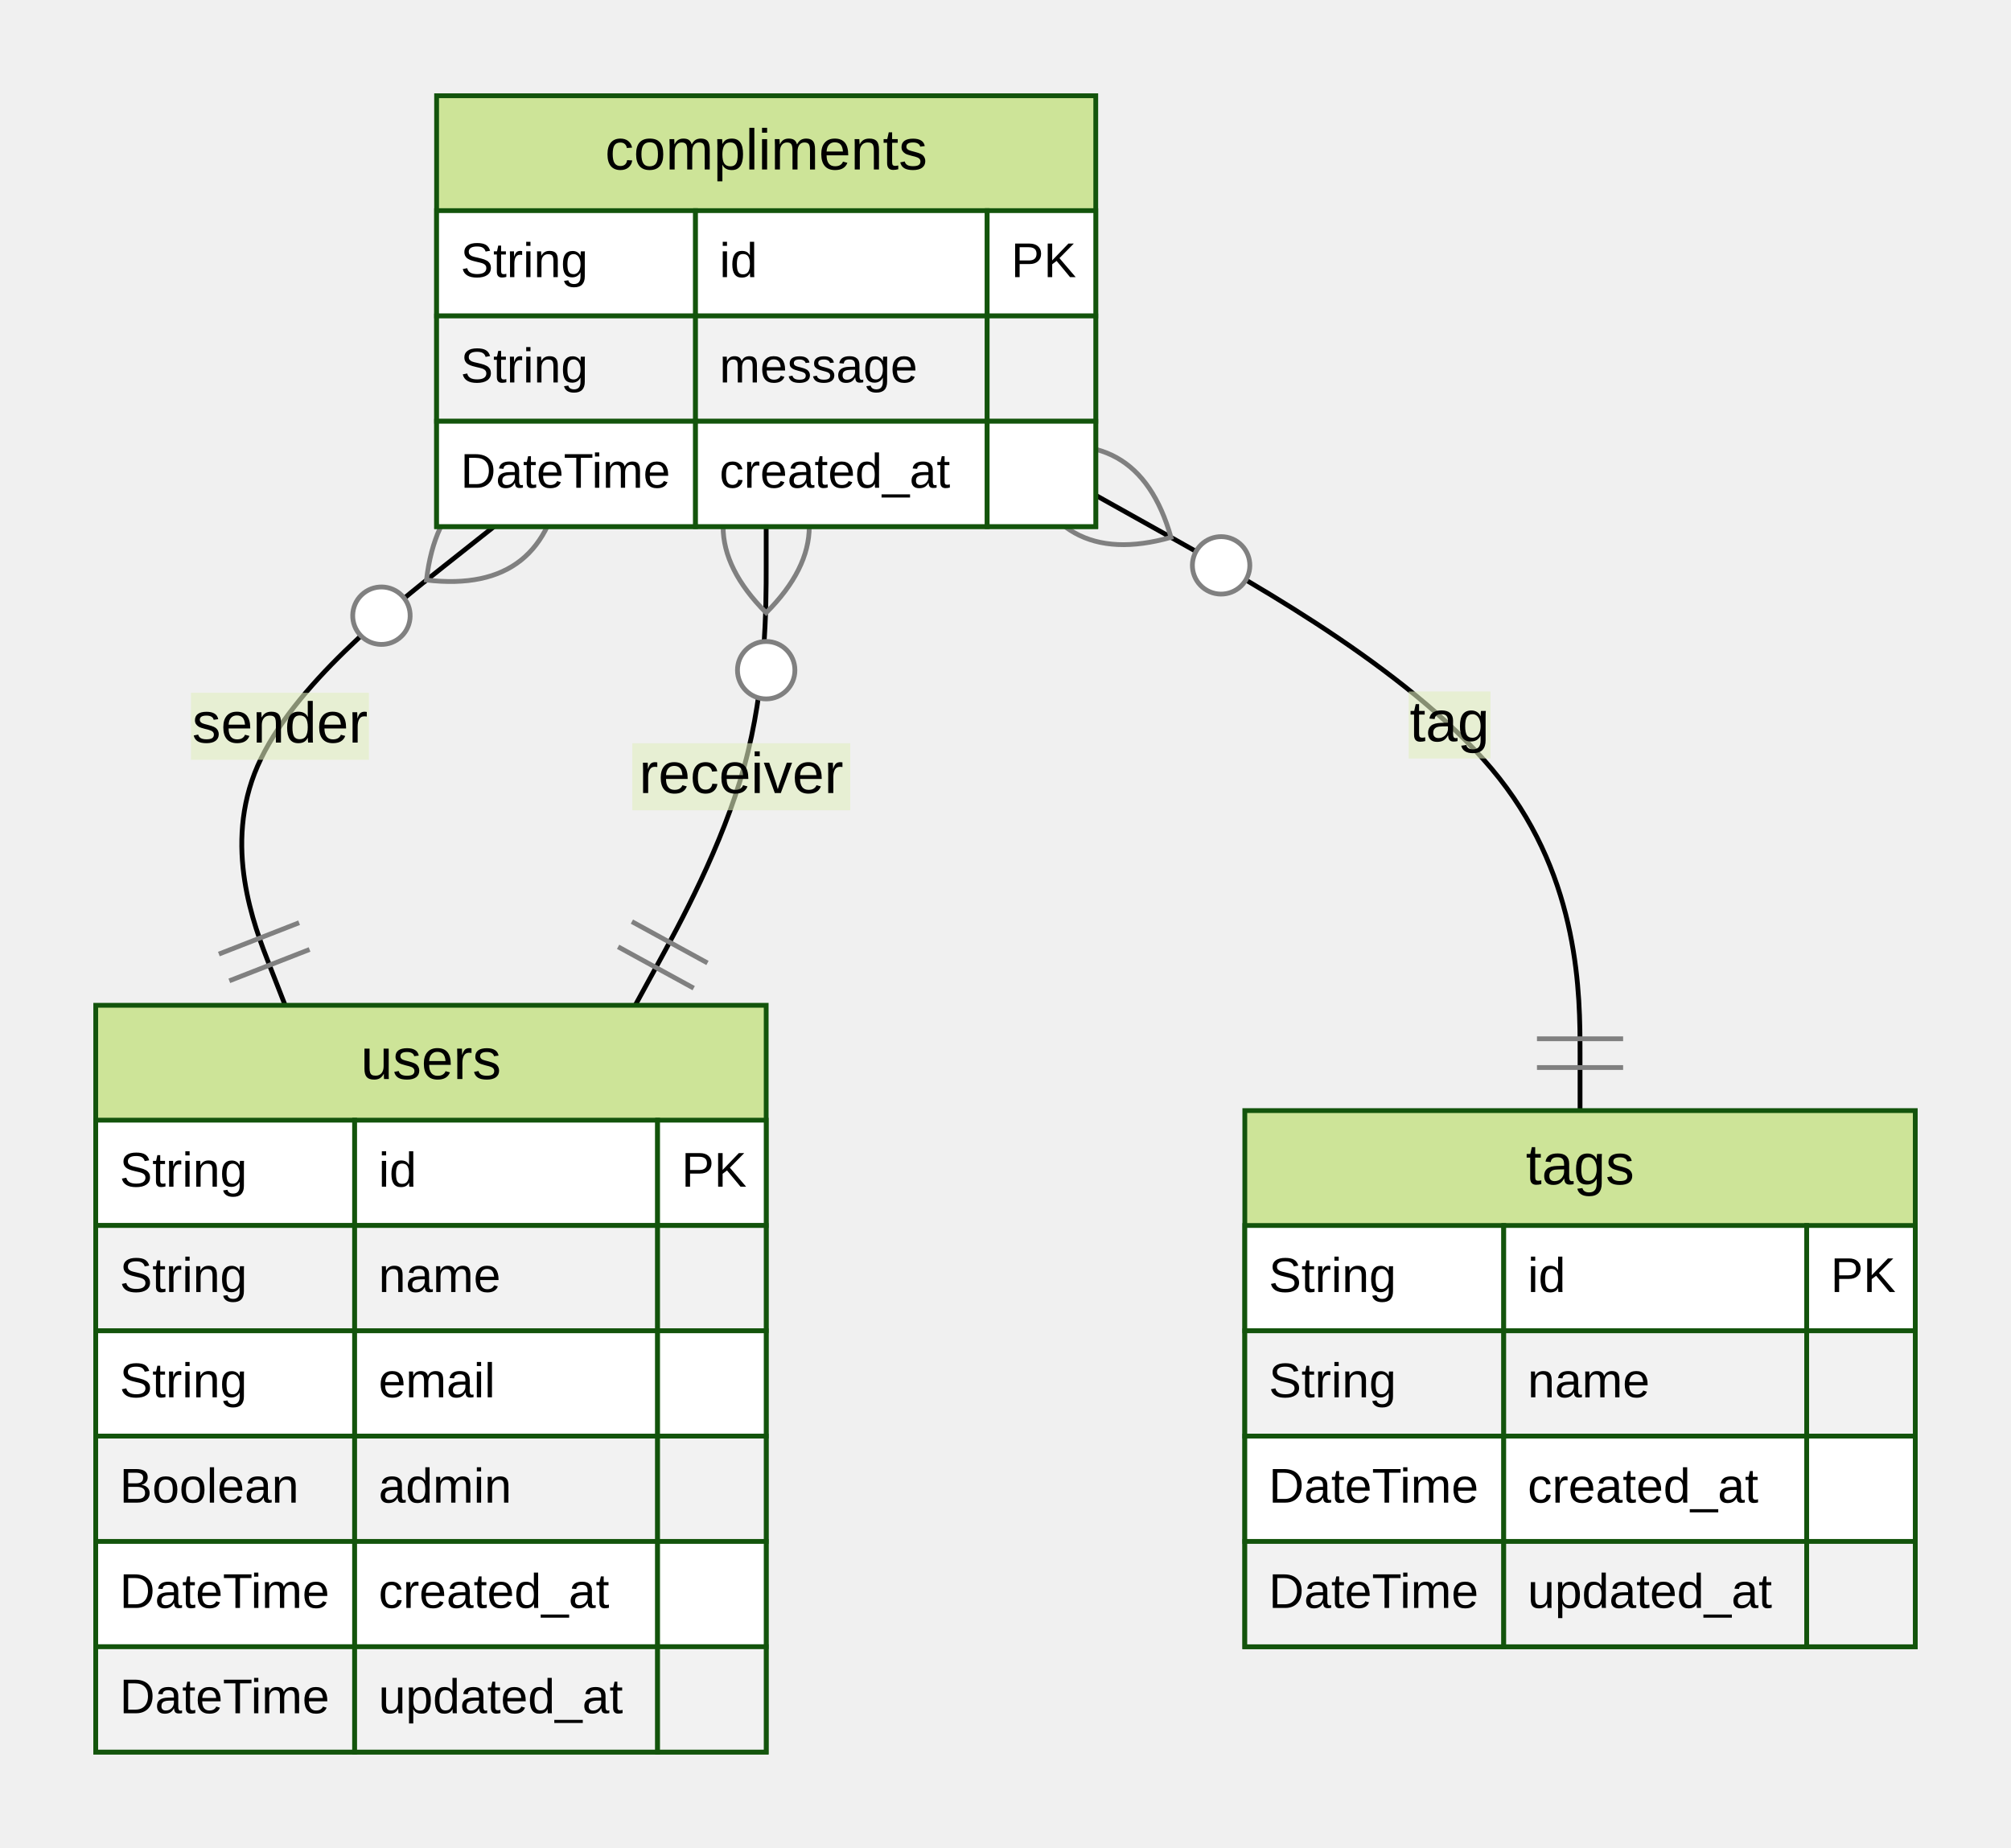
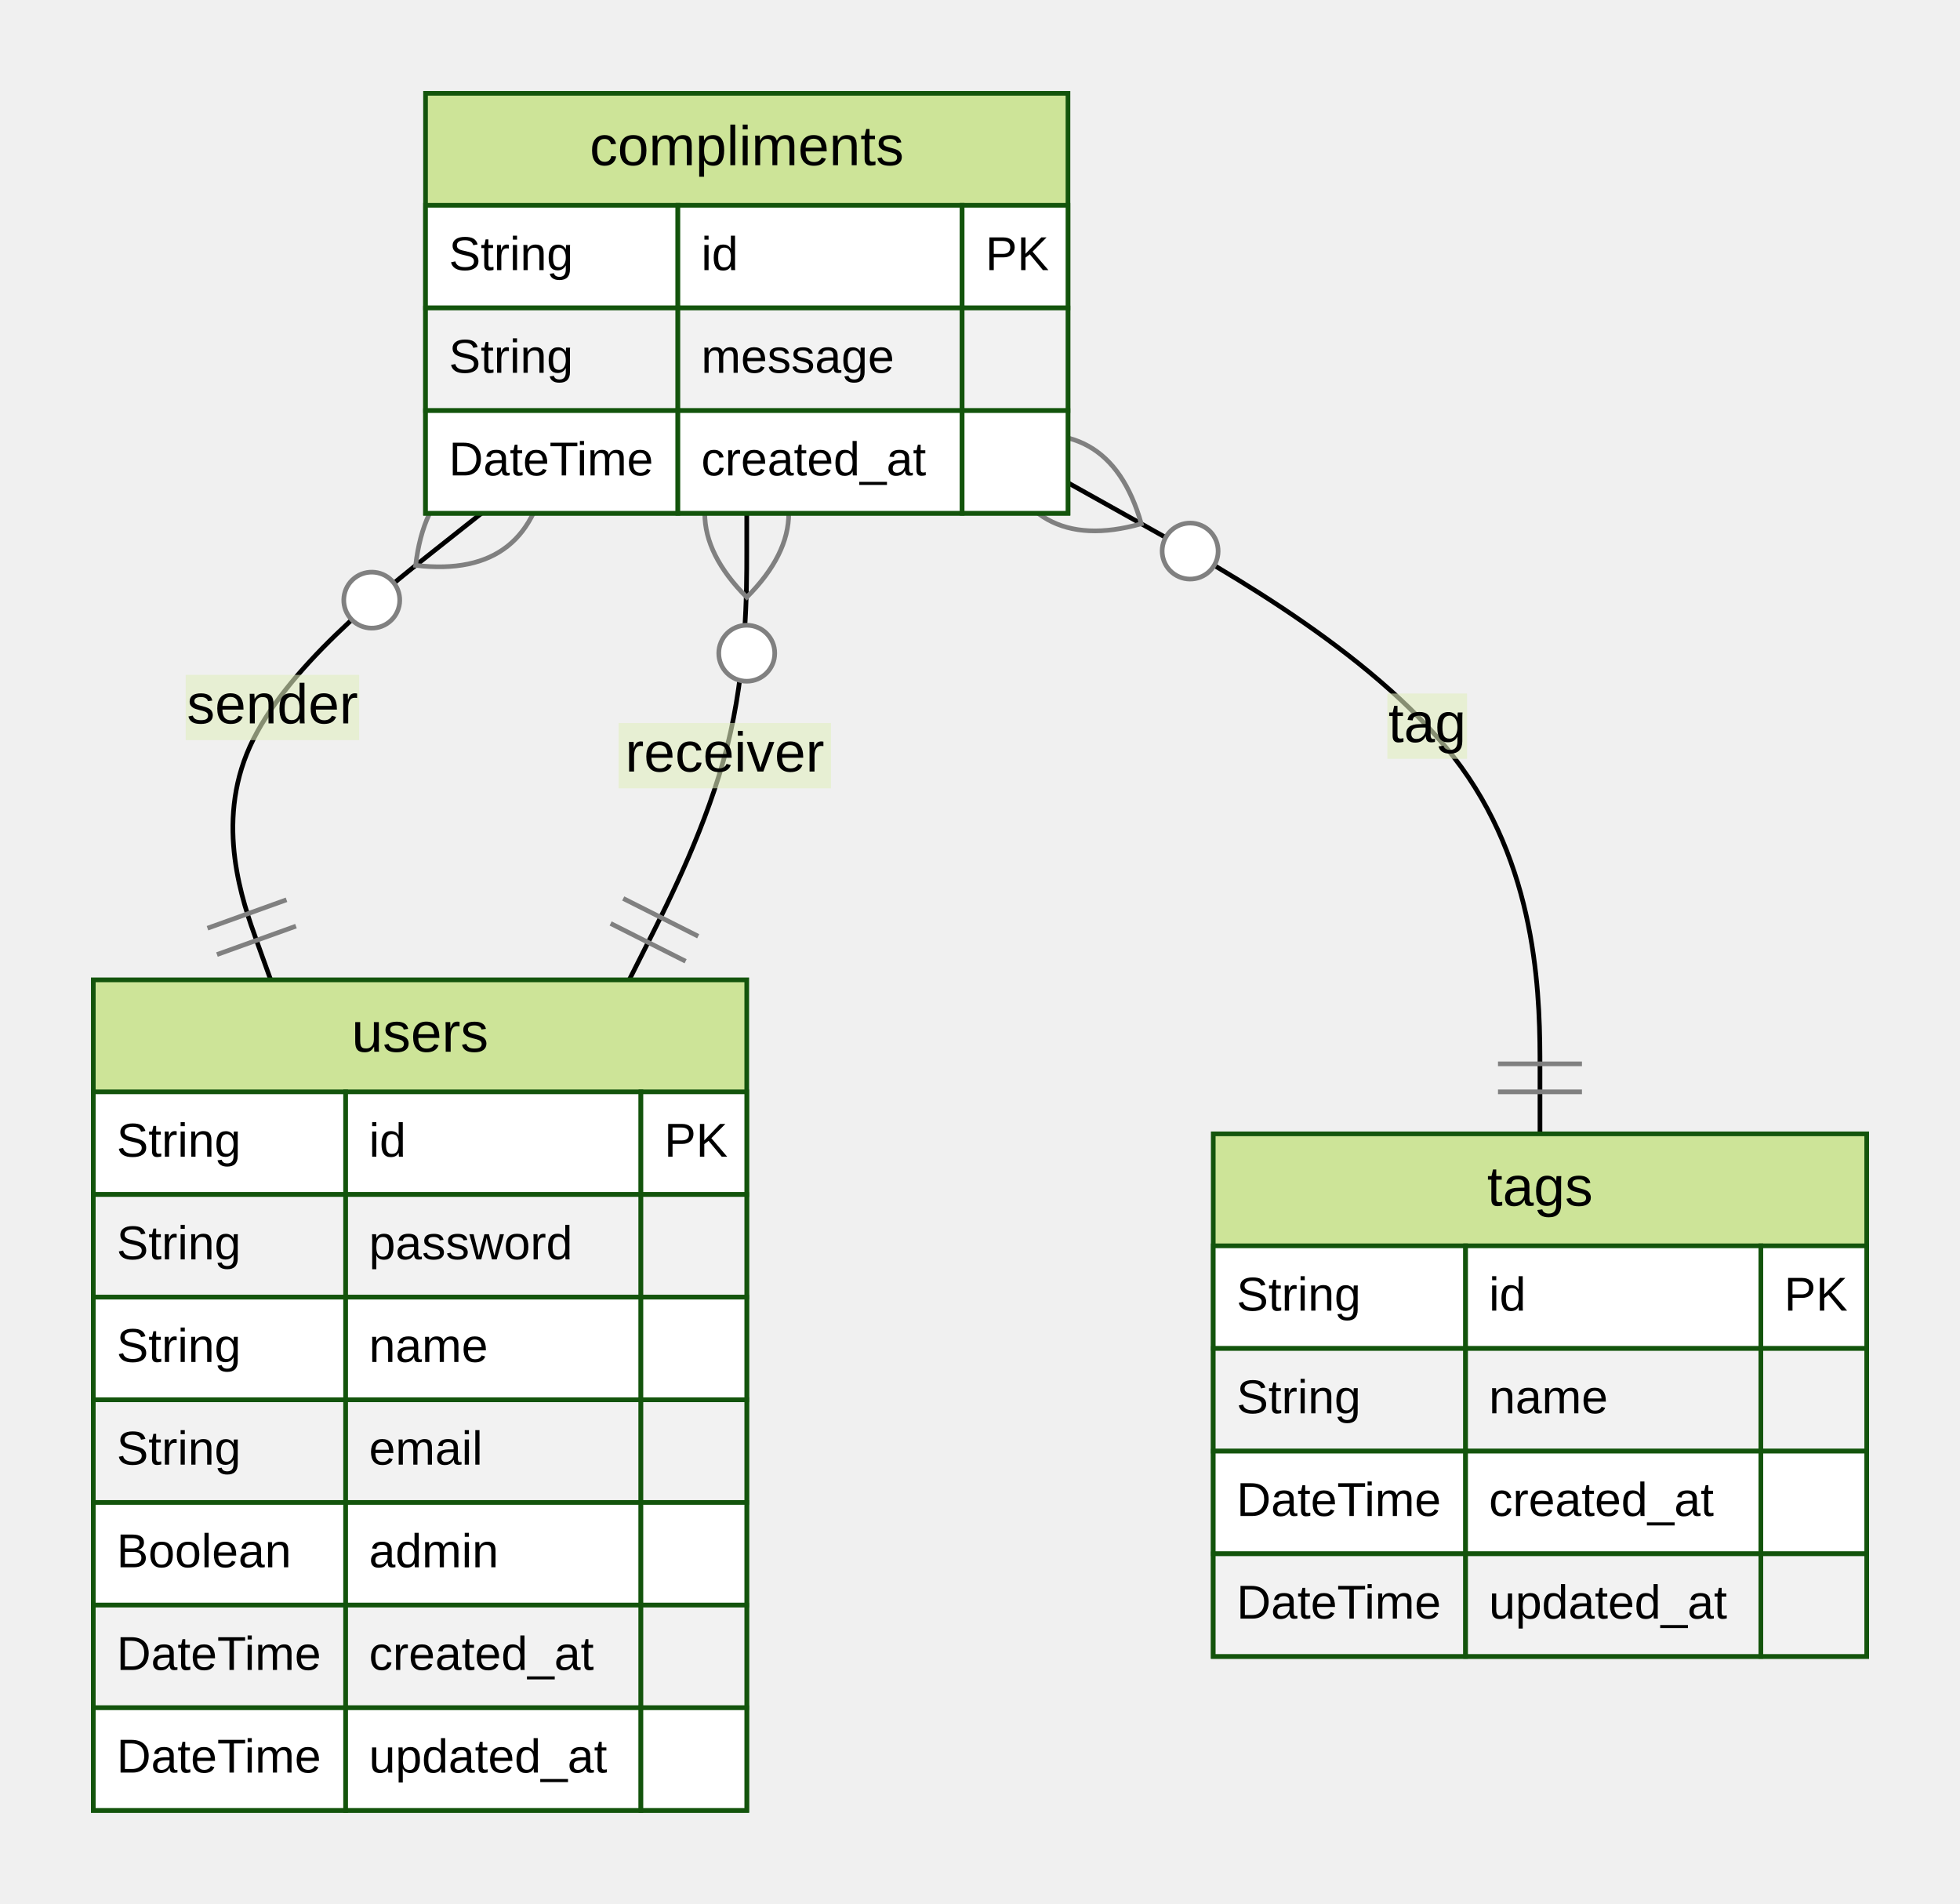
- <svg xmlns="http://www.w3.org/2000/svg" id="mermaid-0" width="100%" height="386" style="max-width: 420.158px; background-color: white;" viewBox="0 0 420.158 386">
+ <svg xmlns="http://www.w3.org/2000/svg" id="mermaid-0" width="100%" height="408" style="max-width: 420.158px; background-color: white;" viewBox="0 0 420.158 408">
  <style>#mermaid-0 {font-family:"trebuchet ms",verdana,arial,sans-serif;font-size:16px;fill:#000000;}#mermaid-0 .error-icon{fill:#552222;}#mermaid-0 .error-text{fill:#552222;stroke:#552222;}#mermaid-0 .edge-thickness-normal{stroke-width:2px;}#mermaid-0 .edge-thickness-thick{stroke-width:3.5px;}#mermaid-0 .edge-pattern-solid{stroke-dasharray:0;}#mermaid-0 .edge-pattern-dashed{stroke-dasharray:3;}#mermaid-0 .edge-pattern-dotted{stroke-dasharray:2;}#mermaid-0 .marker{fill:#000000;stroke:#000000;}#mermaid-0 .marker.cross{stroke:#000000;}#mermaid-0 svg{font-family:"trebuchet ms",verdana,arial,sans-serif;font-size:16px;}#mermaid-0 .entityBox{fill:#cde498;stroke:#13540c;}#mermaid-0 .attributeBoxOdd{fill:#ffffff;stroke:#13540c;}#mermaid-0 .attributeBoxEven{fill:#f2f2f2;stroke:#13540c;}#mermaid-0 .relationshipLabelBox{fill:hsl(78.158, 58.462%, 84.51%);opacity:0.7;background-color:hsl(78.158, 58.462%, 84.51%);}#mermaid-0 .relationshipLabelBox rect{opacity:0.5;}#mermaid-0 .relationshipLine{stroke:#000000;}#mermaid-0 :root{--mermaid-font-family:"trebuchet ms",verdana,arial,sans-serif;}</style>
  <g />
  <defs>
    <marker id="ONLY_ONE_START" refX="0" refY="9" markerWidth="18" markerHeight="18" orient="auto">
      <path stroke="gray" fill="none" d="M9,0 L9,18 M15,0 L15,18" />
    </marker>
  </defs>
  <defs>
    <marker id="ONLY_ONE_END" refX="18" refY="9" markerWidth="18" markerHeight="18" orient="auto">
      <path stroke="gray" fill="none" d="M3,0 L3,18 M9,0 L9,18" />
    </marker>
  </defs>
  <defs>
    <marker id="ZERO_OR_ONE_START" refX="0" refY="9" markerWidth="30" markerHeight="18" orient="auto">
      <circle stroke="gray" fill="white" cx="21" cy="9" r="6" />
      <path stroke="gray" fill="none" d="M9,0 L9,18" />
    </marker>
  </defs>
  <defs>
    <marker id="ZERO_OR_ONE_END" refX="30" refY="9" markerWidth="30" markerHeight="18" orient="auto">
      <circle stroke="gray" fill="white" cx="9" cy="9" r="6" />
      <path stroke="gray" fill="none" d="M21,0 L21,18" />
    </marker>
  </defs>
  <defs>
    <marker id="ONE_OR_MORE_START" refX="18" refY="18" markerWidth="45" markerHeight="36" orient="auto">
      <path stroke="gray" fill="none" d="M0,18 Q 18,0 36,18 Q 18,36 0,18 M42,9 L42,27" />
    </marker>
  </defs>
  <defs>
    <marker id="ONE_OR_MORE_END" refX="27" refY="18" markerWidth="45" markerHeight="36" orient="auto">
      <path stroke="gray" fill="none" d="M3,9 L3,27 M9,18 Q27,0 45,18 Q27,36 9,18" />
    </marker>
  </defs>
  <defs>
    <marker id="ZERO_OR_MORE_START" refX="18" refY="18" markerWidth="57" markerHeight="36" orient="auto">
      <circle stroke="gray" fill="white" cx="48" cy="18" r="6" />
      <path stroke="gray" fill="none" d="M0,18 Q18,0 36,18 Q18,36 0,18" />
    </marker>
  </defs>
  <defs>
    <marker id="ZERO_OR_MORE_END" refX="39" refY="18" markerWidth="57" markerHeight="36" orient="auto">
      <circle stroke="gray" fill="white" cx="9" cy="18" r="6" />
      <path stroke="gray" fill="none" d="M21,18 Q39,0 57,18 Q39,36 21,18" />
    </marker>
  </defs>
-   <path class="er relationshipLine" d="M103.218,110L92.688,118.333C82.158,126.667,61.099,143.333,53.824,160C46.55,176.667,53.06,193.333,56.315,201.667L59.571,210" stroke="gray" fill="none" marker-end="url(#ONLY_ONE_END)" marker-start="url(#ZERO_OR_MORE_START)" />
-   <path class="er relationshipLine" d="M160.079,110L160.079,118.333C160.079,126.667,160.079,143.333,155.519,160C150.959,176.667,141.839,193.333,137.279,201.667L132.72,210" stroke="gray" fill="none" marker-end="url(#ONLY_ONE_END)" marker-start="url(#ZERO_OR_MORE_START)" />
-   <path class="er relationshipLine" d="M228.938,103.471L245.801,112.893C262.665,122.314,296.391,141.157,313.255,162.579C330.118,184,330.118,208,330.118,220L330.118,232" stroke="gray" fill="none" marker-end="url(#ONLY_ONE_END)" marker-start="url(#ZERO_OR_MORE_START)" />
+   <path class="er relationshipLine" d="M103.218,110L92.688,118.333C82.158,126.667,61.099,143.333,53.567,160C46.035,176.667,52.03,193.333,55.027,201.667L58.025,210" stroke="gray" fill="none" marker-end="url(#ONLY_ONE_END)" marker-start="url(#ZERO_OR_MORE_START)" />
+   <path class="er relationshipLine" d="M160.079,110L160.079,118.333C160.079,126.667,160.079,143.333,155.88,160C151.681,176.667,143.283,193.333,139.084,201.667L134.885,210" stroke="gray" fill="none" marker-end="url(#ONLY_ONE_END)" marker-start="url(#ZERO_OR_MORE_START)" />
+   <path class="er relationshipLine" d="M228.938,103.471L245.801,112.893C262.665,122.314,296.391,141.157,313.255,164.412C330.118,187.667,330.118,215.333,330.118,229.167L330.118,243" stroke="gray" fill="none" marker-end="url(#ONLY_ONE_END)" marker-start="url(#ZERO_OR_MORE_START)" />
  <g id="users" transform="translate(20,210 )">
-     <rect class="er entityBox" fill="honeydew" fill-opacity="100%" stroke="gray" x="0" y="0" width="140.079" height="156" />
+     <rect class="er entityBox" fill="honeydew" fill-opacity="100%" stroke="gray" x="0" y="0" width="140.079" height="178" />
    <text class="er entityLabel" id="entity-users" x="0" y="0" dominant-baseline="middle" text-anchor="middle" style="font-family: &quot;trebuchet ms&quot;, verdana, arial, sans-serif;; font-size: 12px" transform="translate(70.03938,12)">users</text>
    <rect class="er attributeBoxOdd" fill="honeydew" fill-opacity="100%" stroke="gray" x="0" y="24" width="54.096" height="22" />
    <text class="er entityLabel" id="entity-users-attr-1-type" x="0" y="0" dominant-baseline="middle" text-anchor="left" style="font-family: &quot;trebuchet ms&quot;, verdana, arial, sans-serif;; font-size: 10.2px" transform="translate(5,35)">String</text>
    <rect class="er attributeBoxOdd" fill="honeydew" fill-opacity="100%" stroke="gray" x="54.096" y="24" width="63.296" height="22" />
    <text class="er entityLabel" id="entity-users-attr-1-name" x="0" y="0" dominant-baseline="middle" text-anchor="left" style="font-family: &quot;trebuchet ms&quot;, verdana, arial, sans-serif;; font-size: 10.2px" transform="translate(59.09555,35)">id</text>
    <rect class="er attributeBoxOdd" fill="honeydew" fill-opacity="100%" stroke="gray" x="117.391" y="24" width="22.688" height="22" />
    <text class="er entityLabel" id="entity-users-attr-1-key" x="0" y="0" dominant-baseline="middle" text-anchor="left" style="font-family: &quot;trebuchet ms&quot;, verdana, arial, sans-serif;; font-size: 10.2px" transform="translate(122.3911,35)">PK</text>
    <rect class="er attributeBoxEven" fill="honeydew" fill-opacity="100%" stroke="gray" x="0" y="46" width="54.096" height="22" />
    <text class="er entityLabel" id="entity-users-attr-2-type" x="0" y="0" dominant-baseline="middle" text-anchor="left" style="font-family: &quot;trebuchet ms&quot;, verdana, arial, sans-serif;; font-size: 10.2px" transform="translate(5,57)">String</text>
    <rect class="er attributeBoxEven" fill="honeydew" fill-opacity="100%" stroke="gray" x="54.096" y="46" width="63.296" height="22" />
-     <text class="er entityLabel" id="entity-users-attr-2-name" x="0" y="0" dominant-baseline="middle" text-anchor="left" style="font-family: &quot;trebuchet ms&quot;, verdana, arial, sans-serif;; font-size: 10.2px" transform="translate(59.09555,57)">name</text>
+     <text class="er entityLabel" id="entity-users-attr-2-name" x="0" y="0" dominant-baseline="middle" text-anchor="left" style="font-family: &quot;trebuchet ms&quot;, verdana, arial, sans-serif;; font-size: 10.2px" transform="translate(59.09555,57)">password</text>
    <rect class="er attributeBoxEven" fill="honeydew" fill-opacity="100%" stroke="gray" x="117.391" y="46" width="22.688" height="22" />
    <text class="er entityLabel" id="entity-users-attr-2-key" x="0" y="0" dominant-baseline="middle" text-anchor="left" style="font-family: &quot;trebuchet ms&quot;, verdana, arial, sans-serif;; font-size: 10.2px" transform="translate(122.3911,57)" />
    <rect class="er attributeBoxOdd" fill="honeydew" fill-opacity="100%" stroke="gray" x="0" y="68" width="54.096" height="22" />
    <text class="er entityLabel" id="entity-users-attr-3-type" x="0" y="0" dominant-baseline="middle" text-anchor="left" style="font-family: &quot;trebuchet ms&quot;, verdana, arial, sans-serif;; font-size: 10.2px" transform="translate(5,79)">String</text>
    <rect class="er attributeBoxOdd" fill="honeydew" fill-opacity="100%" stroke="gray" x="54.096" y="68" width="63.296" height="22" />
-     <text class="er entityLabel" id="entity-users-attr-3-name" x="0" y="0" dominant-baseline="middle" text-anchor="left" style="font-family: &quot;trebuchet ms&quot;, verdana, arial, sans-serif;; font-size: 10.2px" transform="translate(59.09555,79)">email</text>
+     <text class="er entityLabel" id="entity-users-attr-3-name" x="0" y="0" dominant-baseline="middle" text-anchor="left" style="font-family: &quot;trebuchet ms&quot;, verdana, arial, sans-serif;; font-size: 10.2px" transform="translate(59.09555,79)">name</text>
    <rect class="er attributeBoxOdd" fill="honeydew" fill-opacity="100%" stroke="gray" x="117.391" y="68" width="22.688" height="22" />
    <text class="er entityLabel" id="entity-users-attr-3-key" x="0" y="0" dominant-baseline="middle" text-anchor="left" style="font-family: &quot;trebuchet ms&quot;, verdana, arial, sans-serif;; font-size: 10.2px" transform="translate(122.3911,79)" />
    <rect class="er attributeBoxEven" fill="honeydew" fill-opacity="100%" stroke="gray" x="0" y="90" width="54.096" height="22" />
-     <text class="er entityLabel" id="entity-users-attr-4-type" x="0" y="0" dominant-baseline="middle" text-anchor="left" style="font-family: &quot;trebuchet ms&quot;, verdana, arial, sans-serif;; font-size: 10.2px" transform="translate(5,101)">Boolean</text>
+     <text class="er entityLabel" id="entity-users-attr-4-type" x="0" y="0" dominant-baseline="middle" text-anchor="left" style="font-family: &quot;trebuchet ms&quot;, verdana, arial, sans-serif;; font-size: 10.2px" transform="translate(5,101)">String</text>
    <rect class="er attributeBoxEven" fill="honeydew" fill-opacity="100%" stroke="gray" x="54.096" y="90" width="63.296" height="22" />
-     <text class="er entityLabel" id="entity-users-attr-4-name" x="0" y="0" dominant-baseline="middle" text-anchor="left" style="font-family: &quot;trebuchet ms&quot;, verdana, arial, sans-serif;; font-size: 10.2px" transform="translate(59.09555,101)">admin</text>
+     <text class="er entityLabel" id="entity-users-attr-4-name" x="0" y="0" dominant-baseline="middle" text-anchor="left" style="font-family: &quot;trebuchet ms&quot;, verdana, arial, sans-serif;; font-size: 10.2px" transform="translate(59.09555,101)">email</text>
    <rect class="er attributeBoxEven" fill="honeydew" fill-opacity="100%" stroke="gray" x="117.391" y="90" width="22.688" height="22" />
    <text class="er entityLabel" id="entity-users-attr-4-key" x="0" y="0" dominant-baseline="middle" text-anchor="left" style="font-family: &quot;trebuchet ms&quot;, verdana, arial, sans-serif;; font-size: 10.2px" transform="translate(122.3911,101)" />
    <rect class="er attributeBoxOdd" fill="honeydew" fill-opacity="100%" stroke="gray" x="0" y="112" width="54.096" height="22" />
-     <text class="er entityLabel" id="entity-users-attr-5-type" x="0" y="0" dominant-baseline="middle" text-anchor="left" style="font-family: &quot;trebuchet ms&quot;, verdana, arial, sans-serif;; font-size: 10.2px" transform="translate(5,123)">DateTime</text>
+     <text class="er entityLabel" id="entity-users-attr-5-type" x="0" y="0" dominant-baseline="middle" text-anchor="left" style="font-family: &quot;trebuchet ms&quot;, verdana, arial, sans-serif;; font-size: 10.2px" transform="translate(5,123)">Boolean</text>
    <rect class="er attributeBoxOdd" fill="honeydew" fill-opacity="100%" stroke="gray" x="54.096" y="112" width="63.296" height="22" />
-     <text class="er entityLabel" id="entity-users-attr-5-name" x="0" y="0" dominant-baseline="middle" text-anchor="left" style="font-family: &quot;trebuchet ms&quot;, verdana, arial, sans-serif;; font-size: 10.2px" transform="translate(59.09555,123)">created_at</text>
+     <text class="er entityLabel" id="entity-users-attr-5-name" x="0" y="0" dominant-baseline="middle" text-anchor="left" style="font-family: &quot;trebuchet ms&quot;, verdana, arial, sans-serif;; font-size: 10.2px" transform="translate(59.09555,123)">admin</text>
    <rect class="er attributeBoxOdd" fill="honeydew" fill-opacity="100%" stroke="gray" x="117.391" y="112" width="22.688" height="22" />
    <text class="er entityLabel" id="entity-users-attr-5-key" x="0" y="0" dominant-baseline="middle" text-anchor="left" style="font-family: &quot;trebuchet ms&quot;, verdana, arial, sans-serif;; font-size: 10.2px" transform="translate(122.3911,123)" />
    <rect class="er attributeBoxEven" fill="honeydew" fill-opacity="100%" stroke="gray" x="0" y="134" width="54.096" height="22" />
    <text class="er entityLabel" id="entity-users-attr-6-type" x="0" y="0" dominant-baseline="middle" text-anchor="left" style="font-family: &quot;trebuchet ms&quot;, verdana, arial, sans-serif;; font-size: 10.2px" transform="translate(5,145)">DateTime</text>
    <rect class="er attributeBoxEven" fill="honeydew" fill-opacity="100%" stroke="gray" x="54.096" y="134" width="63.296" height="22" />
-     <text class="er entityLabel" id="entity-users-attr-6-name" x="0" y="0" dominant-baseline="middle" text-anchor="left" style="font-family: &quot;trebuchet ms&quot;, verdana, arial, sans-serif;; font-size: 10.2px" transform="translate(59.09555,145)">updated_at</text>
+     <text class="er entityLabel" id="entity-users-attr-6-name" x="0" y="0" dominant-baseline="middle" text-anchor="left" style="font-family: &quot;trebuchet ms&quot;, verdana, arial, sans-serif;; font-size: 10.2px" transform="translate(59.09555,145)">created_at</text>
    <rect class="er attributeBoxEven" fill="honeydew" fill-opacity="100%" stroke="gray" x="117.391" y="134" width="22.688" height="22" />
    <text class="er entityLabel" id="entity-users-attr-6-key" x="0" y="0" dominant-baseline="middle" text-anchor="left" style="font-family: &quot;trebuchet ms&quot;, verdana, arial, sans-serif;; font-size: 10.2px" transform="translate(122.3911,145)" />
+     <rect class="er attributeBoxOdd" fill="honeydew" fill-opacity="100%" stroke="gray" x="0" y="156" width="54.096" height="22" />
+     <text class="er entityLabel" id="entity-users-attr-7-type" x="0" y="0" dominant-baseline="middle" text-anchor="left" style="font-family: &quot;trebuchet ms&quot;, verdana, arial, sans-serif;; font-size: 10.2px" transform="translate(5,167)">DateTime</text>
+     <rect class="er attributeBoxOdd" fill="honeydew" fill-opacity="100%" stroke="gray" x="54.096" y="156" width="63.296" height="22" />
+     <text class="er entityLabel" id="entity-users-attr-7-name" x="0" y="0" dominant-baseline="middle" text-anchor="left" style="font-family: &quot;trebuchet ms&quot;, verdana, arial, sans-serif;; font-size: 10.2px" transform="translate(59.09555,167)">updated_at</text>
+     <rect class="er attributeBoxOdd" fill="honeydew" fill-opacity="100%" stroke="gray" x="117.391" y="156" width="22.688" height="22" />
+     <text class="er entityLabel" id="entity-users-attr-7-key" x="0" y="0" dominant-baseline="middle" text-anchor="left" style="font-family: &quot;trebuchet ms&quot;, verdana, arial, sans-serif;; font-size: 10.2px" transform="translate(122.3911,167)" />
  </g>
-   <g id="tags" transform="translate(260.0788,232 )">
+   <g id="tags" transform="translate(260.0788,243 )">
    <rect class="er entityBox" fill="honeydew" fill-opacity="100%" stroke="gray" x="0" y="0" width="140.079" height="112" />
    <text class="er entityLabel" id="entity-tags" x="0" y="0" dominant-baseline="middle" text-anchor="middle" style="font-family: &quot;trebuchet ms&quot;, verdana, arial, sans-serif;; font-size: 12px" transform="translate(70.03938,12)">tags</text>
    <rect class="er attributeBoxOdd" fill="honeydew" fill-opacity="100%" stroke="gray" x="0" y="24" width="54.096" height="22" />
    <text class="er entityLabel" id="entity-tags-attr-1-type" x="0" y="0" dominant-baseline="middle" text-anchor="left" style="font-family: &quot;trebuchet ms&quot;, verdana, arial, sans-serif;; font-size: 10.2px" transform="translate(5,35)">String</text>
    <rect class="er attributeBoxOdd" fill="honeydew" fill-opacity="100%" stroke="gray" x="54.096" y="24" width="63.296" height="22" />
    <text class="er entityLabel" id="entity-tags-attr-1-name" x="0" y="0" dominant-baseline="middle" text-anchor="left" style="font-family: &quot;trebuchet ms&quot;, verdana, arial, sans-serif;; font-size: 10.2px" transform="translate(59.09555,35)">id</text>
    <rect class="er attributeBoxOdd" fill="honeydew" fill-opacity="100%" stroke="gray" x="117.391" y="24" width="22.688" height="22" />
    <text class="er entityLabel" id="entity-tags-attr-1-key" x="0" y="0" dominant-baseline="middle" text-anchor="left" style="font-family: &quot;trebuchet ms&quot;, verdana, arial, sans-serif;; font-size: 10.2px" transform="translate(122.3911,35)">PK</text>
    <rect class="er attributeBoxEven" fill="honeydew" fill-opacity="100%" stroke="gray" x="0" y="46" width="54.096" height="22" />
    <text class="er entityLabel" id="entity-tags-attr-2-type" x="0" y="0" dominant-baseline="middle" text-anchor="left" style="font-family: &quot;trebuchet ms&quot;, verdana, arial, sans-serif;; font-size: 10.2px" transform="translate(5,57)">String</text>
    <rect class="er attributeBoxEven" fill="honeydew" fill-opacity="100%" stroke="gray" x="54.096" y="46" width="63.296" height="22" />
    <text class="er entityLabel" id="entity-tags-attr-2-name" x="0" y="0" dominant-baseline="middle" text-anchor="left" style="font-family: &quot;trebuchet ms&quot;, verdana, arial, sans-serif;; font-size: 10.2px" transform="translate(59.09555,57)">name</text>
    <rect class="er attributeBoxEven" fill="honeydew" fill-opacity="100%" stroke="gray" x="117.391" y="46" width="22.688" height="22" />
    <text class="er entityLabel" id="entity-tags-attr-2-key" x="0" y="0" dominant-baseline="middle" text-anchor="left" style="font-family: &quot;trebuchet ms&quot;, verdana, arial, sans-serif;; font-size: 10.2px" transform="translate(122.3911,57)" />
    <rect class="er attributeBoxOdd" fill="honeydew" fill-opacity="100%" stroke="gray" x="0" y="68" width="54.096" height="22" />
    <text class="er entityLabel" id="entity-tags-attr-3-type" x="0" y="0" dominant-baseline="middle" text-anchor="left" style="font-family: &quot;trebuchet ms&quot;, verdana, arial, sans-serif;; font-size: 10.2px" transform="translate(5,79)">DateTime</text>
    <rect class="er attributeBoxOdd" fill="honeydew" fill-opacity="100%" stroke="gray" x="54.096" y="68" width="63.296" height="22" />
    <text class="er entityLabel" id="entity-tags-attr-3-name" x="0" y="0" dominant-baseline="middle" text-anchor="left" style="font-family: &quot;trebuchet ms&quot;, verdana, arial, sans-serif;; font-size: 10.2px" transform="translate(59.09555,79)">created_at</text>
    <rect class="er attributeBoxOdd" fill="honeydew" fill-opacity="100%" stroke="gray" x="117.391" y="68" width="22.688" height="22" />
    <text class="er entityLabel" id="entity-tags-attr-3-key" x="0" y="0" dominant-baseline="middle" text-anchor="left" style="font-family: &quot;trebuchet ms&quot;, verdana, arial, sans-serif;; font-size: 10.2px" transform="translate(122.3911,79)" />
    <rect class="er attributeBoxEven" fill="honeydew" fill-opacity="100%" stroke="gray" x="0" y="90" width="54.096" height="22" />
    <text class="er entityLabel" id="entity-tags-attr-4-type" x="0" y="0" dominant-baseline="middle" text-anchor="left" style="font-family: &quot;trebuchet ms&quot;, verdana, arial, sans-serif;; font-size: 10.2px" transform="translate(5,101)">DateTime</text>
    <rect class="er attributeBoxEven" fill="honeydew" fill-opacity="100%" stroke="gray" x="54.096" y="90" width="63.296" height="22" />
    <text class="er entityLabel" id="entity-tags-attr-4-name" x="0" y="0" dominant-baseline="middle" text-anchor="left" style="font-family: &quot;trebuchet ms&quot;, verdana, arial, sans-serif;; font-size: 10.2px" transform="translate(59.09555,101)">updated_at</text>
    <rect class="er attributeBoxEven" fill="honeydew" fill-opacity="100%" stroke="gray" x="117.391" y="90" width="22.688" height="22" />
    <text class="er entityLabel" id="entity-tags-attr-4-key" x="0" y="0" dominant-baseline="middle" text-anchor="left" style="font-family: &quot;trebuchet ms&quot;, verdana, arial, sans-serif;; font-size: 10.2px" transform="translate(122.3911,101)" />
  </g>
  <g id="compliments" transform="translate(91.21976,20 )">
    <rect class="er entityBox" fill="honeydew" fill-opacity="100%" stroke="gray" x="0" y="0" width="137.718" height="90" />
    <text class="er entityLabel" id="entity-compliments" x="0" y="0" dominant-baseline="middle" text-anchor="middle" style="font-family: &quot;trebuchet ms&quot;, verdana, arial, sans-serif;; font-size: 12px" transform="translate(68.85901,12)">compliments</text>
    <rect class="er attributeBoxOdd" fill="honeydew" fill-opacity="100%" stroke="gray" x="0" y="24" width="54.096" height="22" />
    <text class="er entityLabel" id="entity-compliments-attr-1-type" x="0" y="0" dominant-baseline="middle" text-anchor="left" style="font-family: &quot;trebuchet ms&quot;, verdana, arial, sans-serif;; font-size: 10.2px" transform="translate(5,35)">String</text>
    <rect class="er attributeBoxOdd" fill="honeydew" fill-opacity="100%" stroke="gray" x="54.096" y="24" width="60.935" height="22" />
    <text class="er entityLabel" id="entity-compliments-attr-1-name" x="0" y="0" dominant-baseline="middle" text-anchor="left" style="font-family: &quot;trebuchet ms&quot;, verdana, arial, sans-serif;; font-size: 10.2px" transform="translate(59.09555,35)">id</text>
    <rect class="er attributeBoxOdd" fill="honeydew" fill-opacity="100%" stroke="gray" x="115.03" y="24" width="22.688" height="22" />
    <text class="er entityLabel" id="entity-compliments-attr-1-key" x="0" y="0" dominant-baseline="middle" text-anchor="left" style="font-family: &quot;trebuchet ms&quot;, verdana, arial, sans-serif;; font-size: 10.2px" transform="translate(120.0303,35)">PK</text>
    <rect class="er attributeBoxEven" fill="honeydew" fill-opacity="100%" stroke="gray" x="0" y="46" width="54.096" height="22" />
    <text class="er entityLabel" id="entity-compliments-attr-2-type" x="0" y="0" dominant-baseline="middle" text-anchor="left" style="font-family: &quot;trebuchet ms&quot;, verdana, arial, sans-serif;; font-size: 10.2px" transform="translate(5,57)">String</text>
    <rect class="er attributeBoxEven" fill="honeydew" fill-opacity="100%" stroke="gray" x="54.096" y="46" width="60.935" height="22" />
    <text class="er entityLabel" id="entity-compliments-attr-2-name" x="0" y="0" dominant-baseline="middle" text-anchor="left" style="font-family: &quot;trebuchet ms&quot;, verdana, arial, sans-serif;; font-size: 10.2px" transform="translate(59.09555,57)">message</text>
    <rect class="er attributeBoxEven" fill="honeydew" fill-opacity="100%" stroke="gray" x="115.03" y="46" width="22.688" height="22" />
    <text class="er entityLabel" id="entity-compliments-attr-2-key" x="0" y="0" dominant-baseline="middle" text-anchor="left" style="font-family: &quot;trebuchet ms&quot;, verdana, arial, sans-serif;; font-size: 10.2px" transform="translate(120.0303,57)" />
    <rect class="er attributeBoxOdd" fill="honeydew" fill-opacity="100%" stroke="gray" x="0" y="68" width="54.096" height="22" />
    <text class="er entityLabel" id="entity-compliments-attr-3-type" x="0" y="0" dominant-baseline="middle" text-anchor="left" style="font-family: &quot;trebuchet ms&quot;, verdana, arial, sans-serif;; font-size: 10.2px" transform="translate(5,79)">DateTime</text>
    <rect class="er attributeBoxOdd" fill="honeydew" fill-opacity="100%" stroke="gray" x="54.096" y="68" width="60.935" height="22" />
    <text class="er entityLabel" id="entity-compliments-attr-3-name" x="0" y="0" dominant-baseline="middle" text-anchor="left" style="font-family: &quot;trebuchet ms&quot;, verdana, arial, sans-serif;; font-size: 10.2px" transform="translate(59.09555,79)">created_at</text>
    <rect class="er attributeBoxOdd" fill="honeydew" fill-opacity="100%" stroke="gray" x="115.03" y="68" width="22.688" height="22" />
    <text class="er entityLabel" id="entity-compliments-attr-3-key" x="0" y="0" dominant-baseline="middle" text-anchor="left" style="font-family: &quot;trebuchet ms&quot;, verdana, arial, sans-serif;; font-size: 10.2px" transform="translate(120.0303,79)" />
  </g>
-   <rect class="er relationshipLabelBox" x="39.893" y="144.72" width="37.189" height="14" fill="white" fill-opacity="85%" />
-   <text class="er relationshipLabel" id="rel1" x="58.488" y="151.72" text-anchor="middle" dominant-baseline="middle" style="font-family: &quot;trebuchet ms&quot;, verdana, arial, sans-serif;; font-size: 12px">sender</text>
-   <rect class="er relationshipLabelBox" x="132.103" y="155.263" width="45.539" height="14" fill="white" fill-opacity="85%" />
-   <text class="er relationshipLabel" id="rel2" x="154.872" y="162.263" text-anchor="middle" dominant-baseline="middle" style="font-family: &quot;trebuchet ms&quot;, verdana, arial, sans-serif;; font-size: 12px">receiver</text>
-   <rect class="er relationshipLabelBox" x="294.315" y="144.446" width="17.094" height="14" fill="white" fill-opacity="85%" />
-   <text class="er relationshipLabel" id="rel3" x="302.861" y="151.446" text-anchor="middle" dominant-baseline="middle" style="font-family: &quot;trebuchet ms&quot;, verdana, arial, sans-serif;; font-size: 12px">tag</text>
+   <rect class="er relationshipLabelBox" x="39.809" y="144.626" width="37.189" height="14" fill="white" fill-opacity="85%" />
+   <text class="er relationshipLabel" id="rel1" x="58.403" y="151.626" text-anchor="middle" dominant-baseline="middle" style="font-family: &quot;trebuchet ms&quot;, verdana, arial, sans-serif;; font-size: 12px">sender</text>
+   <rect class="er relationshipLabelBox" x="132.601" y="154.947" width="45.539" height="14" fill="white" fill-opacity="85%" />
+   <text class="er relationshipLabel" id="rel2" x="155.37" y="161.947" text-anchor="middle" dominant-baseline="middle" style="font-family: &quot;trebuchet ms&quot;, verdana, arial, sans-serif;; font-size: 12px">receiver</text>
+   <rect class="er relationshipLabelBox" x="297.399" y="148.629" width="17.094" height="14" fill="white" fill-opacity="85%" />
+   <text class="er relationshipLabel" id="rel3" x="305.946" y="155.629" text-anchor="middle" dominant-baseline="middle" style="font-family: &quot;trebuchet ms&quot;, verdana, arial, sans-serif;; font-size: 12px">tag</text>
</svg>
